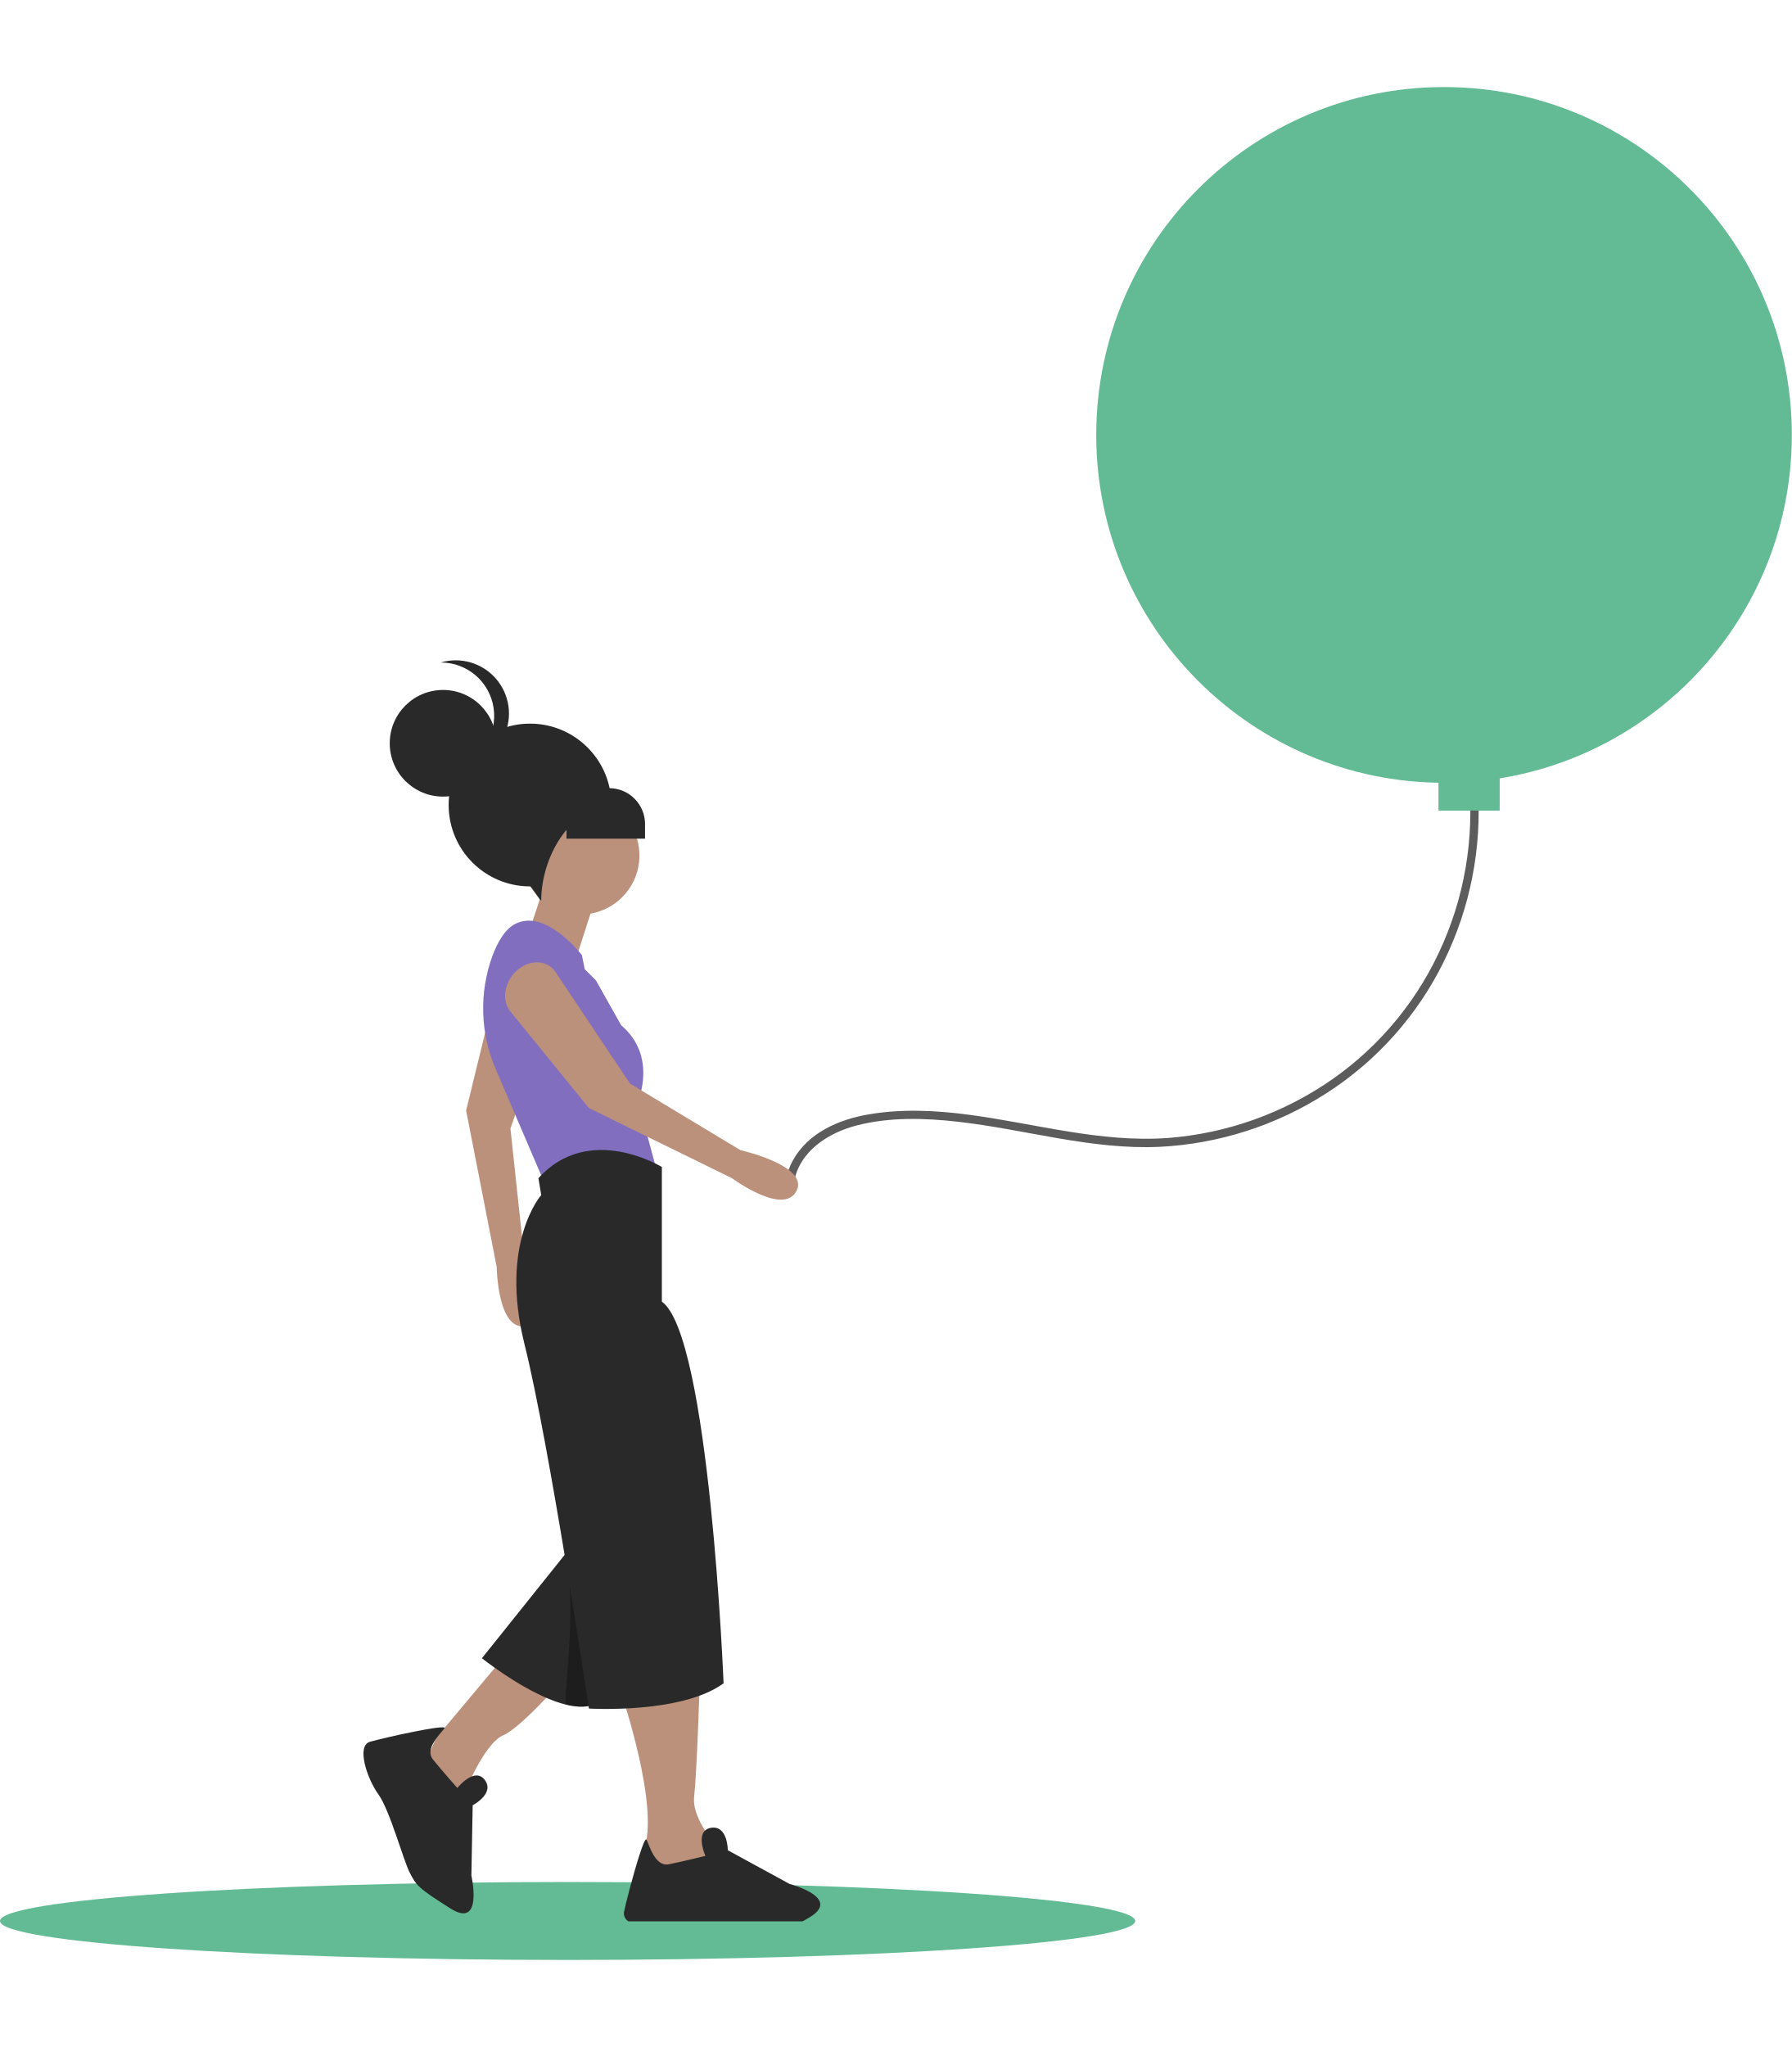
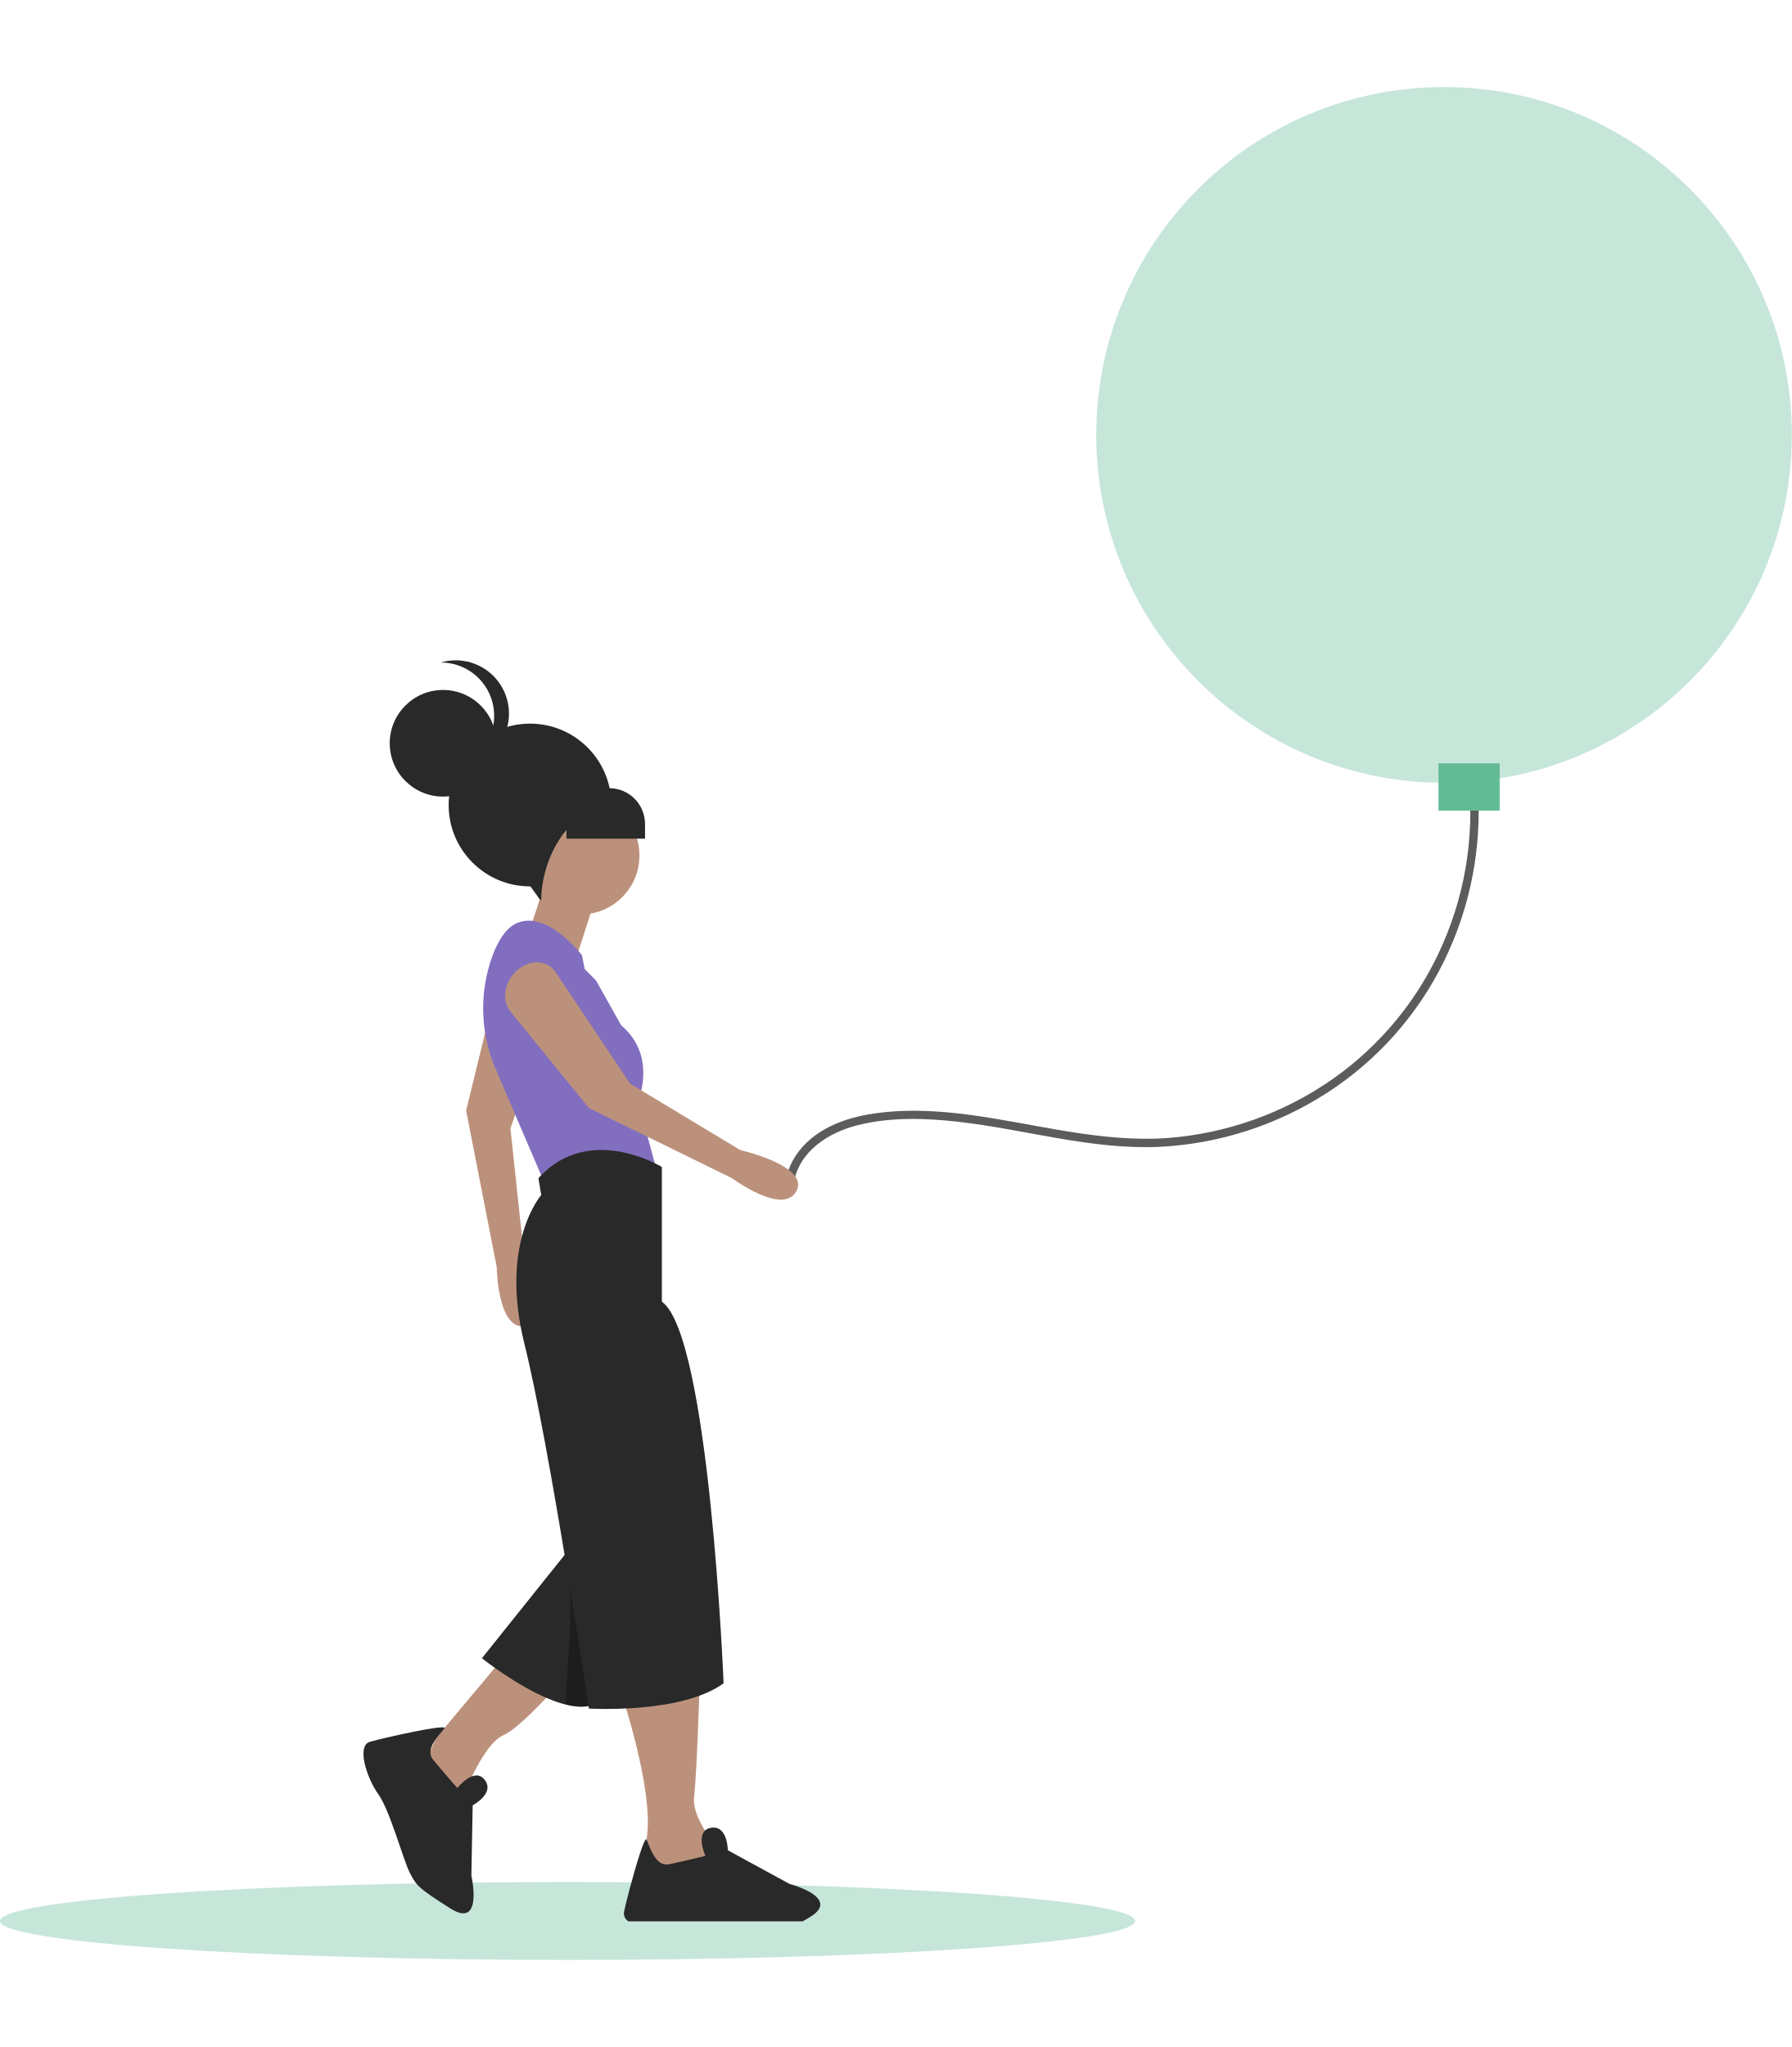
<svg xmlns="http://www.w3.org/2000/svg" data-name="Layer 1" width="613.353" height="700.561" viewBox="0 0 644 673">
-   <ellipse cx="204" cy="659" rx="204" ry="14" fill="#63BB95" />
+   <ellipse cx="204" cy="659" rx="204" ry="14" fill="#C6E6D9" />
  <path d="M563.329,507.093c2.002-11.244,12.366-17.851,22.7-20.496,11.795-3.018,24.368-2.647,36.371-1.285,24.172,2.742,47.907,10.15,72.437,9.002a122.02,122.02,0,0,0,59.952-19.292,118.068,118.068,0,0,0,42.089-47.18,122.145,122.145,0,0,0,12.27-62.508c-.201-2.68-.505-5.348-.882-8.008-.269-1.904-3.16-1.094-2.893.798a118.187,118.187,0,0,1-8.722,63.084,115.317,115.317,0,0,1-39.737,48.788,119.323,119.323,0,0,1-59.096,21.14c-24.217,1.768-47.747-5.192-71.545-8.345-12.019-1.592-24.278-2.186-36.278-.098-10.63,1.849-21.535,6.603-26.992,16.451a23.168,23.168,0,0,0-2.566,7.153c-.336,1.888,2.554,2.698,2.893.798Z" transform="translate(-278 -113.5)" fill="#5C5C5C" />
-   <circle cx="519" cy="125" r="125" fill="#63BB95" />
-   <circle cx="472" cy="100" r="32" fill="#63BB95" />
-   <path d="M760.026,277.5A19.024,19.024,0,0,0,779,295.5h52a19.024,19.024,0,0,0,18.974-18Z" transform="translate(-278 -113.5)" fill="#63BB95" />
-   <circle cx="460" cy="110.5" r="17" fill="#63BB95" />
-   <circle cx="466" cy="103.5" r="4" fill="#63BB95" />
-   <circle cx="576" cy="100.5" r="32" fill="#63BB95" />
-   <circle cx="564" cy="110.5" r="17" fill="#63BB95" />
-   <circle cx="570" cy="103.5" r="4" fill="#63BB95" />
-   <circle cx="521" cy="136" r="12" fill="#63BB95" />
+   <circle cx="519" cy="125" r="125" fill="#C6E6D9" />
+   <circle cx="472" cy="100" r="32" fill="#C6E6D9" />
+   <path d="M760.026,277.5A19.024,19.024,0,0,0,779,295.5h52a19.024,19.024,0,0,0,18.974-18Z" transform="translate(-278 -113.5)" fill="#C6E6D9" />
+   <circle cx="460" cy="110.5" r="17" fill="#C6E6D9" />
+   <circle cx="466" cy="103.5" r="4" fill="#C6E6D9" />
+   <circle cx="576" cy="100.5" r="32" fill="#C6E6D9" />
+   <circle cx="564" cy="110.5" r="17" fill="#C6E6D9" />
+   <circle cx="570" cy="103.5" r="4" fill="#C6E6D9" />
+   <circle cx="521" cy="136" r="12" fill="#C6E6D9" />
  <rect x="517" y="243" width="22" height="17" fill="#63BB95" />
  <path d="M501.262,690.619s14.116,41.341,8.066,56.465l18.15,16.133,11.091-14.116s-12.1-12.1-11.091-21.175,2.017-41.341,2.017-41.341Z" transform="translate(-278 -113.5)" fill="#BC917B" />
  <path d="M568.813,771.279c-.824.482-1.611.938-2.333,1.357H503.895a3.303,3.303,0,0,1-1.623-3.373c.292-1.496,1.04-4.54,1.966-8.04,2.194-8.281,5.415-19.124,6.113-17.97a.012.012,0,0,1,.013.013c.977,1.801,2.993,9.866,8.04,8.864,5.047-1.015,13.113-3.031,13.113-3.031s-2.879-6.468-.127-9.08a3.857,3.857,0,0,1,2.143-1.002c6.049-1.002,6.049,8.066,6.049,8.066L561.762,759.18a36.842,36.842,0,0,1,5.58,2.042C571.844,763.327,576.295,766.929,568.813,771.279Z" transform="translate(-278 -113.5)" fill="#292929" />
  <path d="M460.929,675.494l-26.216,31.258-7.058,16.133,9.075,7.058,8.066-3.025s7.058-18.15,14.116-21.175,24.199-23.191,24.199-23.191Z" transform="translate(-278 -113.5)" fill="#BC917B" />
  <path d="M515.882,651.507,502.512,676.291l-9.579,17.746c-3.065,1.825-7.149,1.795-11.545.716a44.217,44.217,0,0,1-6.01-2.007c-11.999-4.91-24.169-14.661-24.169-14.661l23.03-28.777,7.522-9.387,1.785-2.238,8.601,3.68,15.175,6.483Z" transform="translate(-278 -113.5)" fill="#292929" />
  <path d="M456.211,437.492l-10.68,43.81,10.993,56.205s.271,22.976,10.345,21.232-.483-24.916-.483-24.916l-4.928-46.085,15.755-45.53c1.276-3.688-.335-7.647-4.032-9.905l0,0C466.943,428.493,458.078,431.203,456.211,437.492Z" transform="translate(-278 -113.5)" fill="#BC917B" />
  <path d="M493.699,399.721l-9.075,28.233-17.141-9.075s7.058-20.166,7.058-23.191S493.699,399.721,493.699,399.721Z" transform="translate(-278 -113.5)" fill="#BC917B" />
  <circle cx="208.641" cy="276.138" r="21.175" fill="#BC917B" />
  <path d="M492.187,434.508l-4.033-4.033-1.008-5.042s-13.108-17.141-24.199-11.091c-3.466,1.891-6.046,6.243-7.955,11.334a55.057,55.057,0,0,0,1.266,40.953l17.78,41.487,40.332-4.033-7.058-26.216s7.058-16.133-6.05-27.224Z" transform="translate(-278 -113.5)" fill="#826EBF" />
  <path d="M515.882,651.507,502.512,676.291l-9.579,17.746c-3.065,1.825-7.149,1.795-11.545.716-.766-5.102,3.811-32.064.212-54.045l.161-.787,1.785-2.238,8.601,3.68,15.175,6.483Z" transform="translate(-278 -113.5)" opacity="0.3" />
  <path d="M515.882,501.561s-26.216-16.133-44.366,4.033l1.008,6.05s-15.125,17.141-6.05,53.441,23.191,131.081,23.191,131.081,33.274,2.017,48.399-9.075c0,0-5.042-125.031-22.183-137.13Z" transform="translate(-278 -113.5)" fill="#292929" />
  <path d="M461.216,445.401l28.45,34.985L541.09,505.594s18.469,13.669,23.168,4.589-20.143-14.672-20.143-14.672L504.42,471.586l-26.754-40.068c-2.167-3.246-6.296-4.354-10.328-2.773h0C460.532,431.412,457.334,440.114,461.216,445.401Z" transform="translate(-278 -113.5)" fill="#BC917B" />
  <path d="M442.367,724.703s6.181-7.773,9.873-2.875-4.354,9.095-4.354,9.095l-.468,25.264s4.391,19.317-7.463,11.854-12.32-8.357-14.652-12.827-7.15-22.427-11.308-28.219-7.967-17.452-3.03-18.89,27.945-6.557,26.799-4.851-7.366,7.224-4.14,11.227S442.367,724.703,442.367,724.703Z" transform="translate(-278 -113.5)" fill="#292929" />
  <path d="M497.731,371.565c0-.026.002-.051.002-.077a29.241,29.241,0,1,0-29.241,29.241c.679,0,3.366,5.087,4.033,5.042C472.565,390.336,482.549,372.602,497.731,371.565Z" transform="translate(-278 -113.5)" fill="#292929" />
  <circle cx="159.234" cy="235.806" r="19.158" fill="#292929" />
  <path d="M436.355,320.285a19.131,19.131,0,0,1,5.466,37.501,19.144,19.144,0,1,0-5.466-37.501Z" transform="translate(-278 -113.5)" fill="#292929" />
  <path d="M203.6,251.939H218.948a12.884,12.884,0,0,1,12.884,12.884v5.265a0,0,0,0,1,0,0H203.6a0,0,0,0,1,0,0V251.939A0,0,0,0,1,203.6,251.939Z" fill="#292929" />
</svg>
